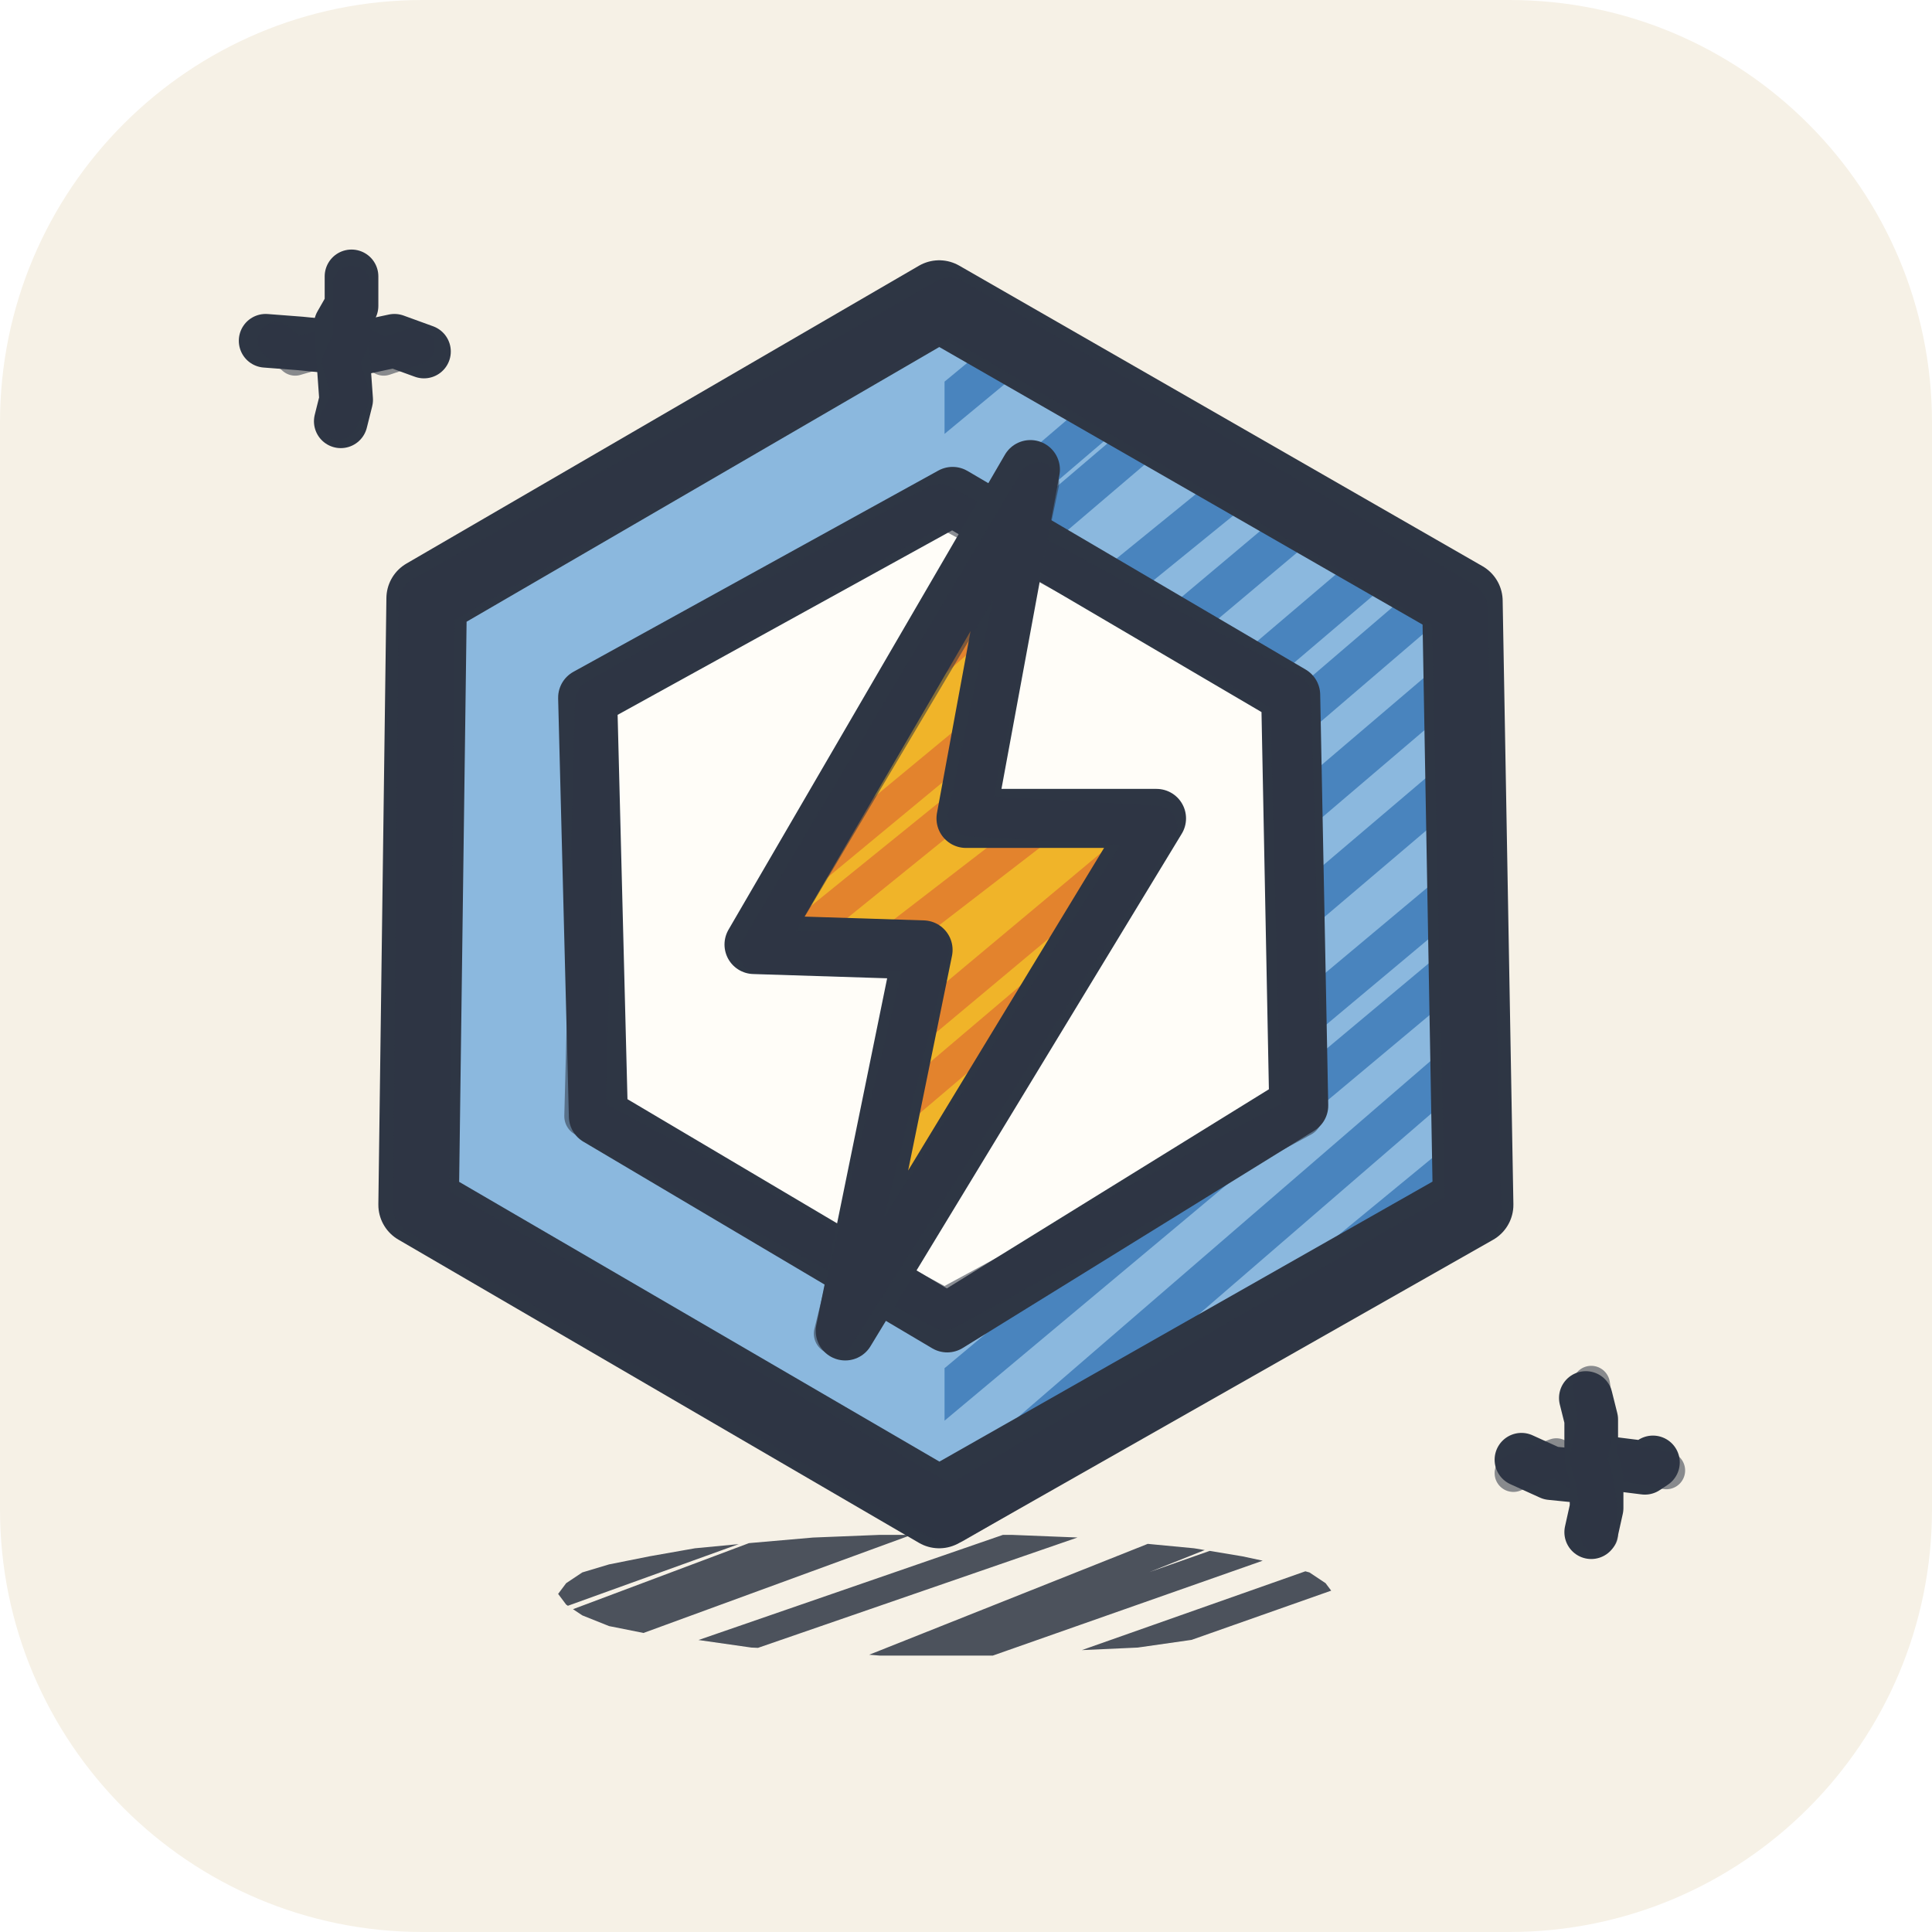
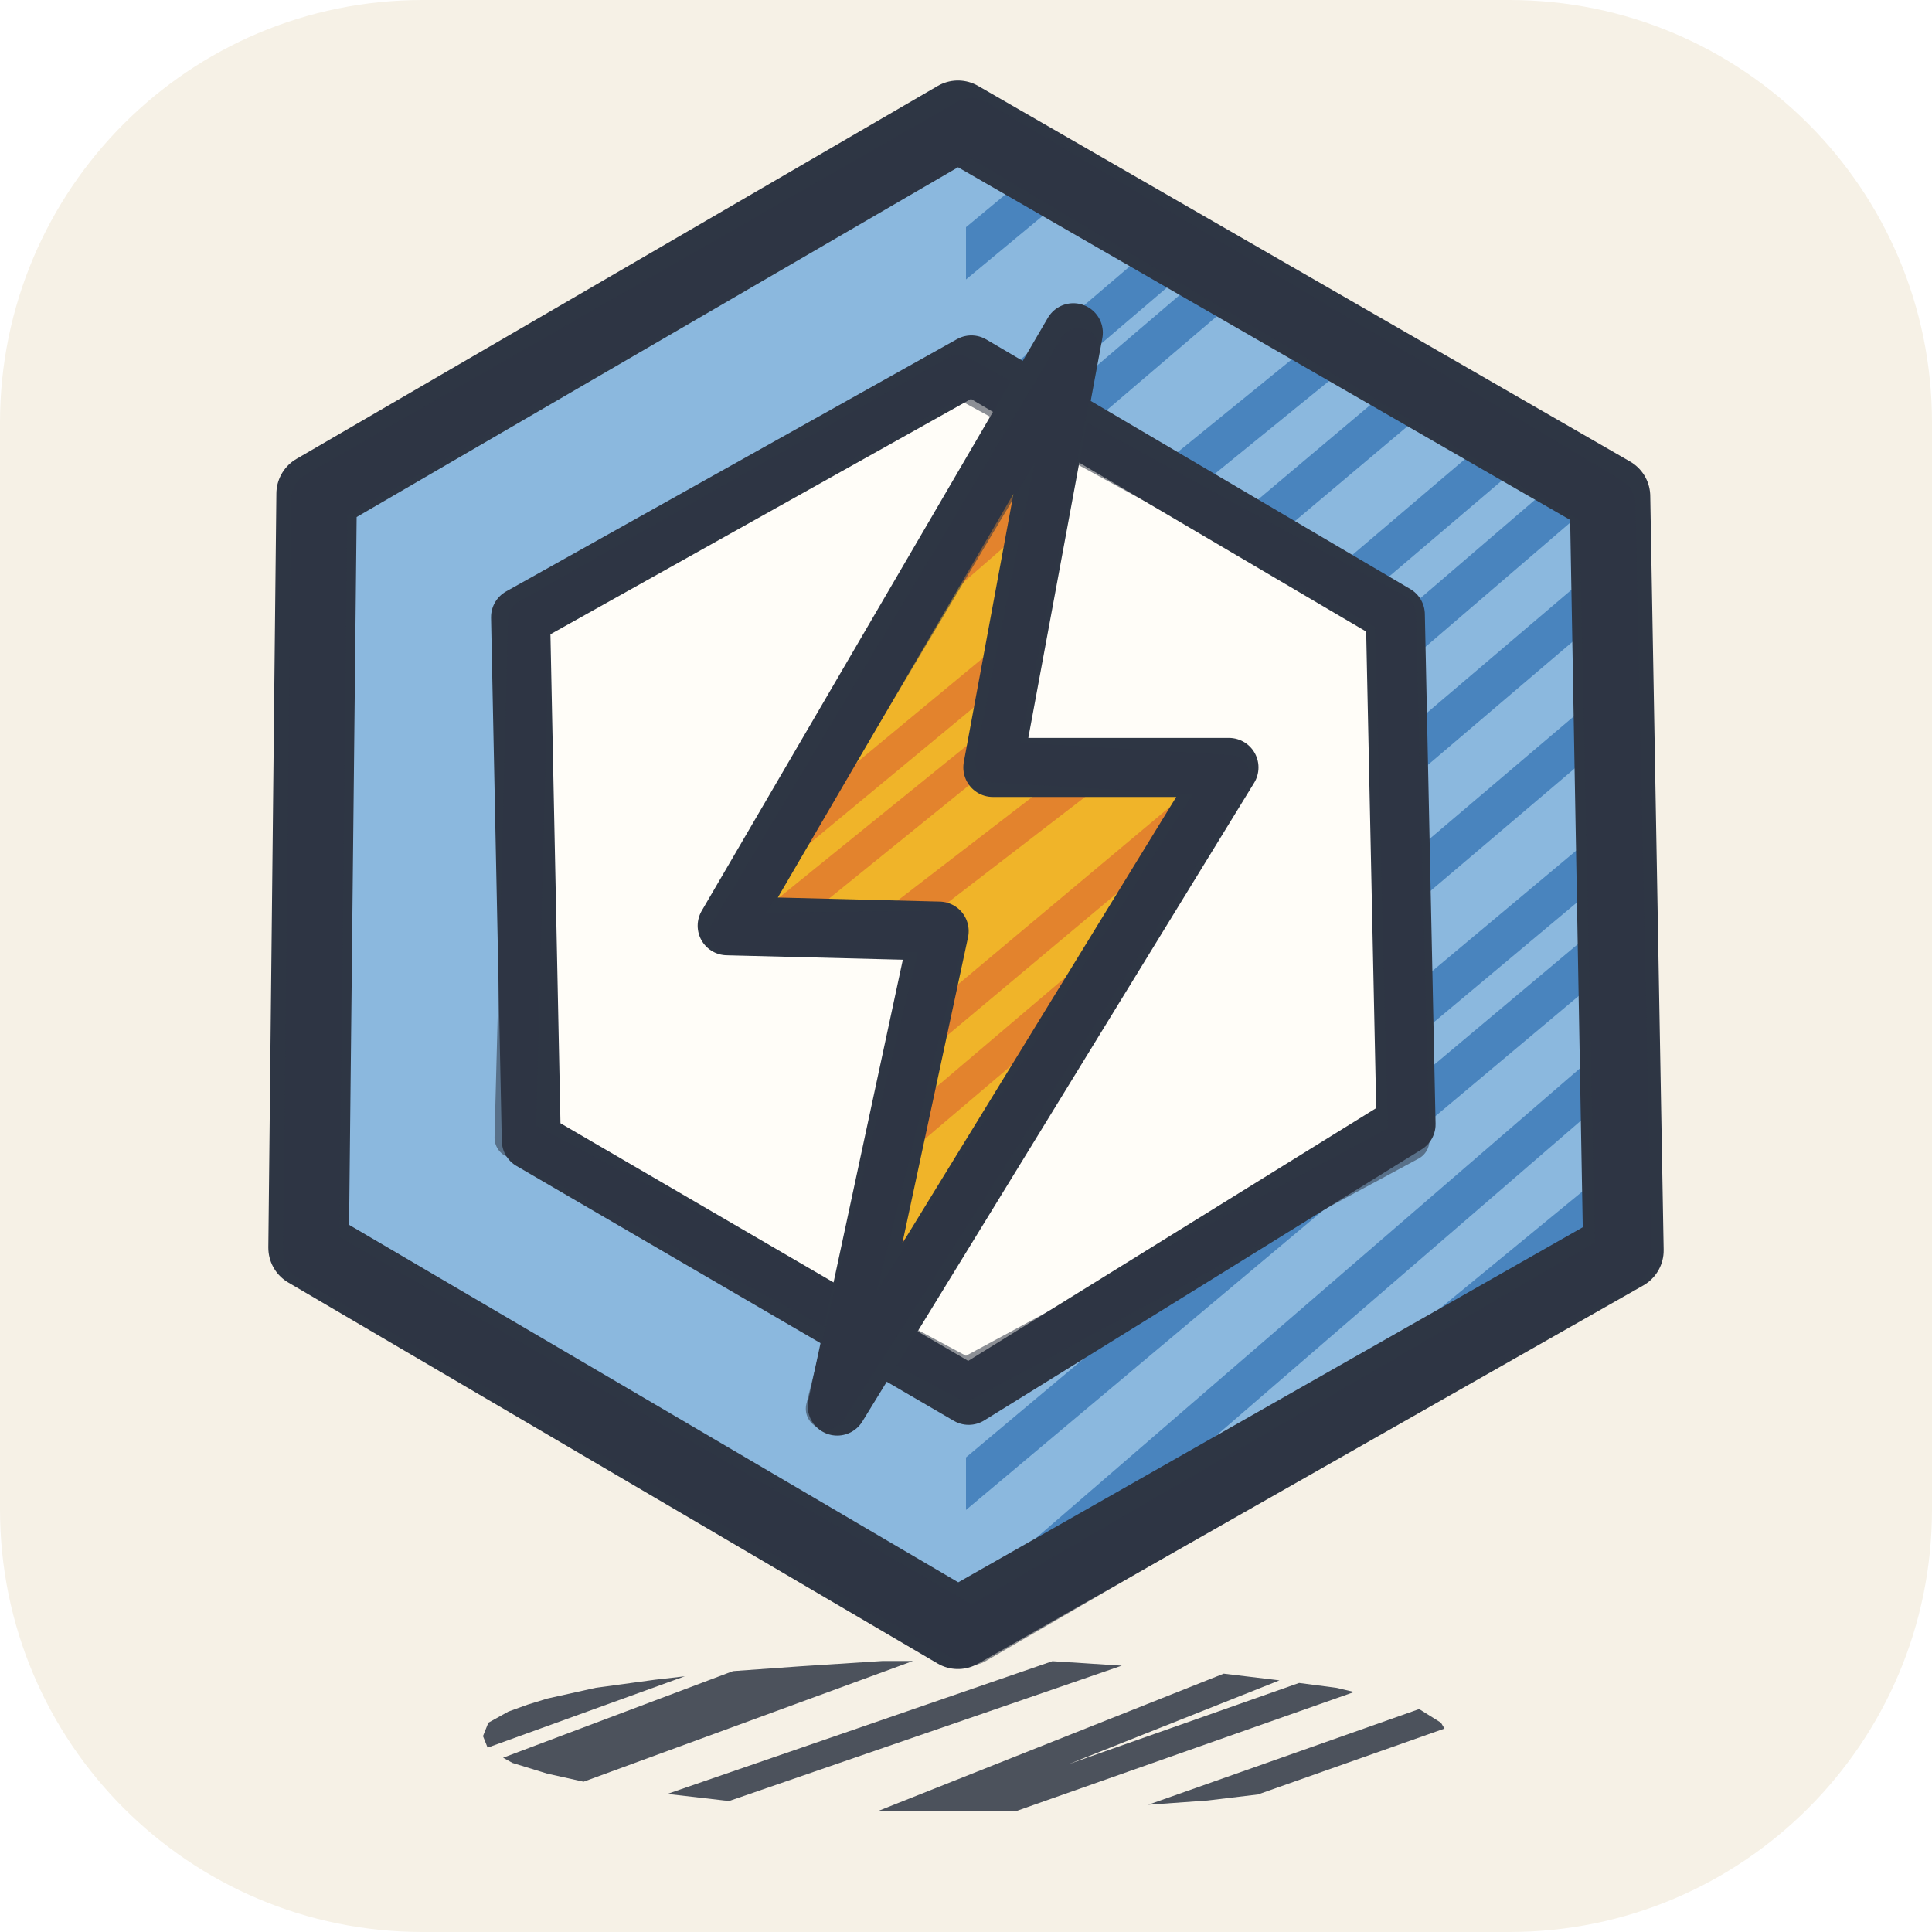
<svg xmlns="http://www.w3.org/2000/svg" viewBox="18 18 72 72" role="img" aria-label="Rift Live : Hexagone hextech">
  <defs>
    <clipPath id="h0">
-       <path d="M67.7 77.4 L67.4 77.8 L66.8 78.2 L65.7 78.6 L64.3 78.9 L62.5 79.1 L60.4 79.4 L58.2 79.5 L55.7 79.7 L53.2 79.7 L50.8 79.7 L48.3 79.5 L46.0 79.4 L43.9 79.1 L42.2 78.9 L40.7 78.6 L39.7 78.2 L39.1 77.8 L38.8 77.4 L39.1 77.0 L39.7 76.6 L40.7 76.3 L42.2 76.0 L43.9 75.7 L46.0 75.5 L48.3 75.3 L50.8 75.2 L53.2 75.2 L55.7 75.2 L58.2 75.3 L60.4 75.5 L62.5 75.7 L64.3 76.0 L65.7 76.3 L66.8 76.6 L67.4 77.0 L67.7 77.4 Z" />
+       <path d="M72.0 82.7 L71.7 83.2 L70.9 83.7 L69.5 84.1 L67.8 84.5 L65.5 84.8 L63.0 85.1 L60.2 85.3 L57.1 85.5 L54.0 85.5 L50.9 85.5 L47.8 85.3 L45.0 85.1 L42.4 84.8 L40.2 84.5 L38.4 84.1 L37.1 83.7 L36.2 83.2 L36.0 82.7 L36.2 82.2 L37.1 81.7 L38.4 81.3 L40.2 80.9 L42.4 80.6 L45.0 80.3 L47.8 80.1 L50.9 79.9 L54.0 79.9 L57.1 79.9 L60.2 80.1 L63.0 80.3 L65.5 80.6 L67.8 80.9 L69.5 81.3 L70.9 81.7 L71.7 82.2 L72.0 82.7 Z" />
    </clipPath>
    <clipPath id="h2">
-       <path d="M53.2 29.4 L72.6 40.6 L72.6 63.0 L53.2 74.2 L53.2 51.8 Z" />
+       <path d="M54.0 22.7 L78.2 36.7 L78.2 64.7 L54.0 78.7 L54.0 50.7 Z" />
    </clipPath>
    <clipPath id="h9">
-       <path d="M56.4 35.8 L46.0 53.4 L52.4 53.4 L49.2 67.8 L61.2 48.6 L54.0 48.6 Z" />
+       <path d="M58.0 30.7 L45.0 52.7 L53.0 52.7 L49.0 70.7 L64.0 46.7 L55.0 46.7 Z" />
    </clipPath>
    <clipPath id="coins">
      <rect x="18" y="18" width="72" height="72" rx="15.75" />
    </clipPath>
  </defs>
  <g clip-path="url(#coins)">
    <rect width="108" height="108" fill="#F6F1E6" />
-     <path d="M32.7 68.2 L62.9 56.7 M33.9 69.1 L63.0 58.0 M33.4 70.7 L63.5 59.7 M34.4 72.2 L64.1 61.2 M34.7 74.9 L65.9 63.3 M35.9 76.4 L65.7 65.2 M36.7 78.2 L66.9 67.3 M36.7 79.5 L67.6 67.9 M37.4 80.0 L68.0 68.8 M37.8 81.8 L68.2 71.3 M39.1 84.7 L69.5 72.6 M38.7 84.9 L69.7 74.0 M39.1 86.8 L70.3 75.8 M40.3 87.8 L70.1 77.8 M40.2 89.9 L71.3 79.8 M41.2 91.6 L71.1 80.4 M41.9 93.0 L72.5 83.1 M41.9 95.8 L73.3 83.7 M43.5 98.0 L74.4 86.3" fill="none" stroke="#2E3644" stroke-width="1.0" stroke-linecap="round" stroke-linejoin="round" stroke-opacity="0.85" clip-path="url(#h0)" />
-     <path d="M53.2 29.4 L72.6 40.6 L72.6 63.0 L53.2 74.2 L33.9 63.0 L33.9 40.6 Z" fill="#8BB8DE" />
-     <path d="M27.0 48.1 L66.2 14.4 M28.4 50.4 L67.6 17.4 M29.5 52.8 L70.0 19.3 M32.4 56.3 L72.2 22.3 M33.7 57.3 L73.6 23.3 M35.1 59.7 L76.2 26.3 M37.2 62.1 L77.3 28.4 M39.2 64.7 L80.0 30.0 M41.2 66.2 L80.3 32.7 M42.6 68.5 L82.5 34.5 M45.1 70.1 L85.0 36.2 M46.4 72.8 L86.2 39.5 M47.3 74.9 L88.2 40.7 M50.5 76.5 L89.3 43.0 M51.7 78.3 L91.6 45.5 M53.3 81.6 L93.8 47.2 M55.9 82.6 L95.1 49.3 M57.5 84.6 L96.4 51.1 M58.6 87.0 L99.1 53.5" fill="none" stroke="#3E7CB8" stroke-width="1.5" stroke-linecap="round" stroke-linejoin="round" stroke-opacity="0.85" clip-path="url(#h2)" />
-     <path d="M53.0 29.2 L72.5 40.4 L72.9 62.9 L53.0 74.2 L33.6 62.9 L33.9 40.3 Z" fill="none" stroke="#2E3644" stroke-width="3.0" stroke-linecap="round" stroke-linejoin="round" />
-     <path d="M53.4 29.4 L72.4 40.7 L72.9 63.2 L53.4 74.5 L33.7 63.0 L33.9 40.5 Z" fill="none" stroke="#2E3644" stroke-width="2.1" stroke-linecap="round" stroke-linejoin="round" stroke-opacity="0.55" />
-     <path d="M53.2 36.6 L66.5 44.2 L66.5 59.4 L53.2 67.0 L40.0 59.4 L40.0 44.2 Z" fill="#FFFDF8" />
-     <path d="M53.5 36.5 L66.1 43.9 L66.4 59.2 L53.3 67.3 L40.3 59.6 L39.9 44.0 Z" fill="none" stroke="#2E3644" stroke-width="2.2" stroke-linecap="round" stroke-linejoin="round" />
-     <path d="M53.0 36.8 L66.1 43.9 L66.5 59.6 L53.2 66.8 L39.8 59.6 L40.2 44.1 Z" fill="none" stroke="#2E3644" stroke-width="1.54" stroke-linecap="round" stroke-linejoin="round" stroke-opacity="0.55" />
-     <path d="M56.4 35.8 L46.0 53.4 L52.4 53.4 L49.2 67.8 L61.2 48.6 L54.0 48.6 Z" fill="#F0B429" />
-     <path d="M27.2 49.1 L55.5 25.3 M27.4 50.3 L57.4 25.9 M29.0 51.7 L59.2 27.9 M30.2 53.5 L59.9 28.6 M31.4 54.7 L61.8 31.0 M32.8 56.4 L61.7 31.9 M33.5 59.4 L63.5 33.4 M36.3 60.3 L65.3 36.3 M36.9 61.7 L66.8 37.5 M38.1 63.2 L69.0 39.4 M40.8 65.8 L69.4 41.9 M41.2 68.1 L71.6 42.3 M43.7 69.7 L72.7 45.5 M44.7 72.0 L75.3 46.5 M45.8 72.8 L76.6 49.2 M47.6 75.7 L77.7 50.0 M49.2 76.7 L79.3 52.0 M51.5 79.0 L81.5 54.1" fill="none" stroke="#E07A2E" stroke-width="1.2" stroke-linecap="round" stroke-linejoin="round" stroke-opacity="0.85" clip-path="url(#h9)" />
-     <path d="M56.4 35.5 L46.1 53.2 L52.4 53.4 L49.5 67.6 L61.1 48.5 L54.0 48.5 Z" fill="none" stroke="#2E3644" stroke-width="2.2" stroke-linecap="round" stroke-linejoin="round" />
-     <path d="M56.7 36.0 L46.3 53.5 L52.6 53.4 L49.1 67.7 L61.1 48.8 L54.1 48.4 Z" fill="none" stroke="#2E3644" stroke-width="1.54" stroke-linecap="round" stroke-linejoin="round" stroke-opacity="0.55" />
-     <path d="M27.9 30.7 L29.2 30.8 L30.2 30.9 L31.3 31.0 L32.7 30.7 L33.8 31.1" fill="none" stroke="#2E3644" stroke-width="2.0" stroke-linecap="round" stroke-linejoin="round" />
-     <path d="M28.3 30.7 L29.0 31.3 L30.7 30.8 L31.3 30.8 L32.3 31.3 L33.5 30.9" fill="none" stroke="#2E3644" stroke-width="1.4" stroke-linecap="round" stroke-linejoin="round" stroke-opacity="0.55" />
-     <path d="M31.1 28.3 L31.1 29.4 L30.7 30.1 L30.8 31.5 L30.9 32.9 L30.7 33.7" fill="none" stroke="#2E3644" stroke-width="2.0" stroke-linecap="round" stroke-linejoin="round" />
-     <path d="M31.1 28.6 L31.1 29.1 L31.1 30.6 L30.7 31.5 L31.1 32.8 L30.6 33.7" fill="none" stroke="#2E3644" stroke-width="1.4" stroke-linecap="round" stroke-linejoin="round" stroke-opacity="0.55" />
-     <path d="M74.7 72.4 L75.8 72.9 L76.8 73.0 L77.7 72.5 L79.3 72.7 L79.6 72.5" fill="none" stroke="#2E3644" stroke-width="2.0" stroke-linecap="round" stroke-linejoin="round" />
-     <path d="M74.4 72.9 L76.0 72.3 L76.9 72.9 L77.5 72.5 L78.6 72.5 L80.1 72.8" fill="none" stroke="#2E3644" stroke-width="1.4" stroke-linecap="round" stroke-linejoin="round" stroke-opacity="0.55" />
-     <path d="M77.1 70.1 L77.3 70.9 L77.3 72.3 L77.5 73.1 L77.5 74.2 L77.3 75.1" fill="none" stroke="#2E3644" stroke-width="2.0" stroke-linecap="round" stroke-linejoin="round" />
-     <path d="M77.3 69.6 L77.5 70.9 L77.2 72.4 L77.4 73.1 L77.6 74.3 L77.6 75.2" fill="none" stroke="#2E3644" stroke-width="1.4" stroke-linecap="round" stroke-linejoin="round" stroke-opacity="0.55" />
+     <path d="M28.4 71.2 L66.0 56.8 M29.9 72.3 L66.2 58.4 M29.2 74.3 L66.8 60.6 M30.5 76.2 L67.5 62.4 M30.9 79.5 L69.8 65.1 M32.2 81.4 L69.5 67.4 M33.4 83.6 L71.0 70.0 M33.4 85.3 L71.9 70.8 M34.2 85.9 L72.4 71.9 M34.7 88.2 L72.7 75.1 M36.2 91.8 L74.2 76.7 M35.9 92.0 L74.5 78.4 M36.4 94.4 L75.2 80.7 M37.9 95.7 L75.0 83.2 M37.7 98.3 L76.5 85.6 M39.0 100.4 L76.2 86.4 M39.8 102.1 L78.0 89.8 M39.9 105.6 L79.0 90.5 M41.8 108.4 L80.4 93.8" fill="none" stroke="#2E3644" stroke-width="1.0" stroke-linecap="round" stroke-linejoin="round" stroke-opacity="0.85" clip-path="url(#h0)" />
+     <path d="M54.0 22.7 L78.2 36.7 L78.2 64.7 L54.0 78.7 L29.8 64.7 L29.8 36.7 Z" fill="#8BB8DE" />
+     <path d="M21.2 46.1 L70.2 4.0 M23.0 49.0 L71.9 7.8 M24.4 52.0 L74.9 10.1 M28.0 56.3 L77.7 13.9 M29.6 57.6 L79.4 15.1 M31.4 60.6 L82.7 18.9 M34.0 63.6 L84.0 21.5 M36.5 66.8 L87.4 23.5 M39.0 68.7 L87.8 26.8 M40.7 71.5 L90.5 29.1 M43.9 73.5 L93.7 31.2 M45.4 76.9 L95.0 35.4 M46.6 79.5 L97.5 36.8 M50.6 81.5 L99.0 39.7 M52.1 83.8 L101.9 42.9 M54.1 87.9 L104.5 45.0 M57.2 89.2 L106.2 47.6 M59.2 91.7 L107.9 49.8 M60.7 94.7 L111.2 52.8" fill="none" stroke="#3E7CB8" stroke-width="1.5" stroke-linecap="round" stroke-linejoin="round" stroke-opacity="0.85" clip-path="url(#h2)" />
+     <path d="M53.7 22.5 L78.0 36.5 L78.5 64.6 L53.7 78.7 L29.5 64.5 L29.8 36.4 Z" fill="none" stroke="#2E3644" stroke-width="3.0" stroke-linecap="round" stroke-linejoin="round" />
+     <path d="M54.2 22.7 L77.9 36.8 L78.5 64.9 L54.2 79.0 L29.6 64.7 L29.9 36.6 Z" fill="none" stroke="#2E3644" stroke-width="2.1" stroke-linecap="round" stroke-linejoin="round" stroke-opacity="0.55" />
+     <path d="M54.0 31.7 L70.5 41.2 L70.5 60.2 L54.0 69.7 L37.5 60.2 L37.5 41.2 Z" fill="#FFFDF8" />
+     <path d="M54.2 31.6 L70.0 40.9 L70.4 59.9 L54.1 70.0 L37.8 60.5 L37.4 41.0 Z" fill="none" stroke="#2E3644" stroke-width="2.2" stroke-linecap="round" stroke-linejoin="round" />
+     <path d="M53.7 32.0 L70.0 40.9 L70.5 60.5 L54.0 69.4 L37.2 60.4 L37.7 41.1 Z" fill="none" stroke="#2E3644" stroke-width="1.54" stroke-linecap="round" stroke-linejoin="round" stroke-opacity="0.55" />
+     <path d="M58.0 30.7 L45.0 52.7 L53.0 52.7 L49.0 70.7 L64.0 46.7 L55.0 46.7 Z" fill="#F0B429" />
+     <path d="M21.5 47.3 L56.8 17.6 M21.7 48.8 L59.2 18.4 M23.8 50.6 L61.5 20.9 M25.3 52.8 L62.2 21.8 M26.7 54.3 L64.7 24.7 M28.5 56.4 L64.5 25.8 M29.4 60.2 L66.8 27.7 M32.9 61.3 L69.0 31.4 M33.6 63.1 L70.9 32.9 M35.1 64.9 L73.7 35.2 M38.5 68.2 L74.2 38.3 M39.0 71.1 L76.9 38.9 M42.1 73.0 L78.2 42.8 M43.2 75.9 L81.5 44.1 M44.7 76.9 L83.2 47.5 M47.0 80.5 L84.5 48.5 M49.0 81.8 L86.5 50.9 M51.8 84.7 L89.2 53.6" fill="none" stroke="#E07A2E" stroke-width="1.2" stroke-linecap="round" stroke-linejoin="round" stroke-opacity="0.85" clip-path="url(#h9)" />
+     <path d="M58.0 30.4 L45.1 52.5 L53.0 52.7 L49.2 70.4 L63.8 46.6 L55.0 46.6 Z" fill="none" stroke="#2E3644" stroke-width="2.2" stroke-linecap="round" stroke-linejoin="round" />
+     <path d="M58.2 31.0 L45.2 52.8 L53.2 52.7 L48.8 70.5 L63.8 46.9 L55.1 46.4 Z" fill="none" stroke="#2E3644" stroke-width="1.54" stroke-linecap="round" stroke-linejoin="round" stroke-opacity="0.55" />
  </g>
</svg>
